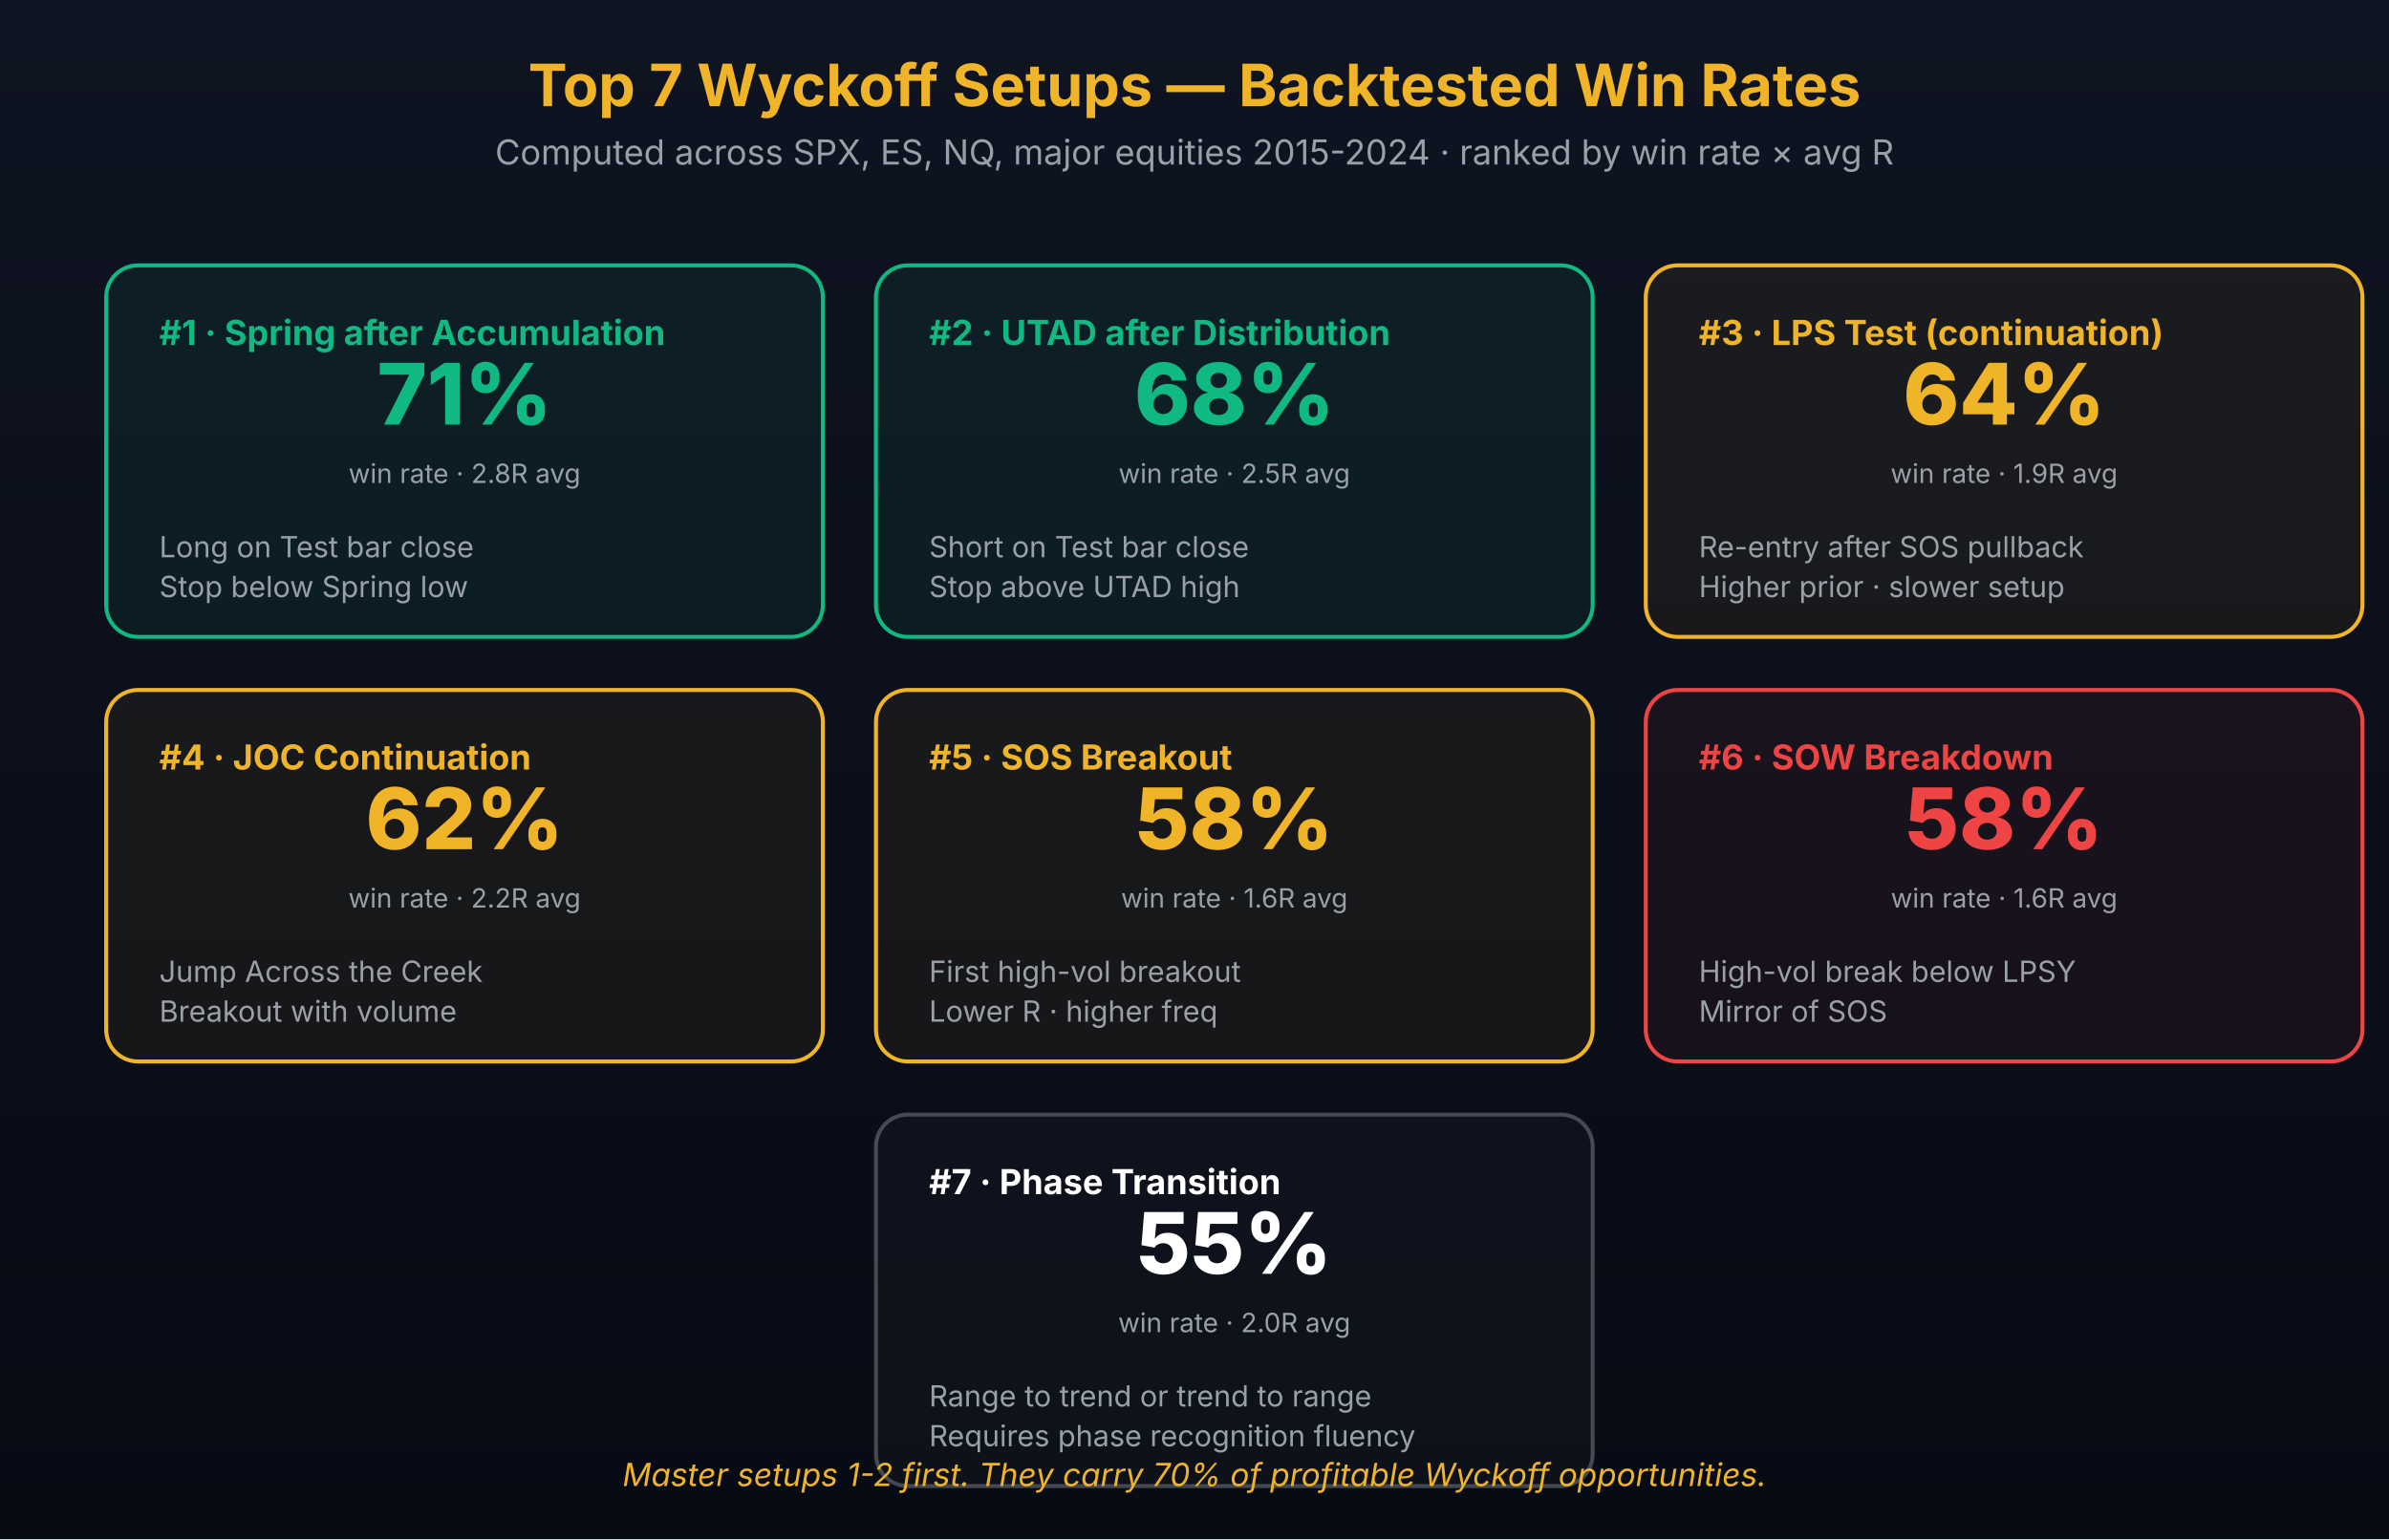
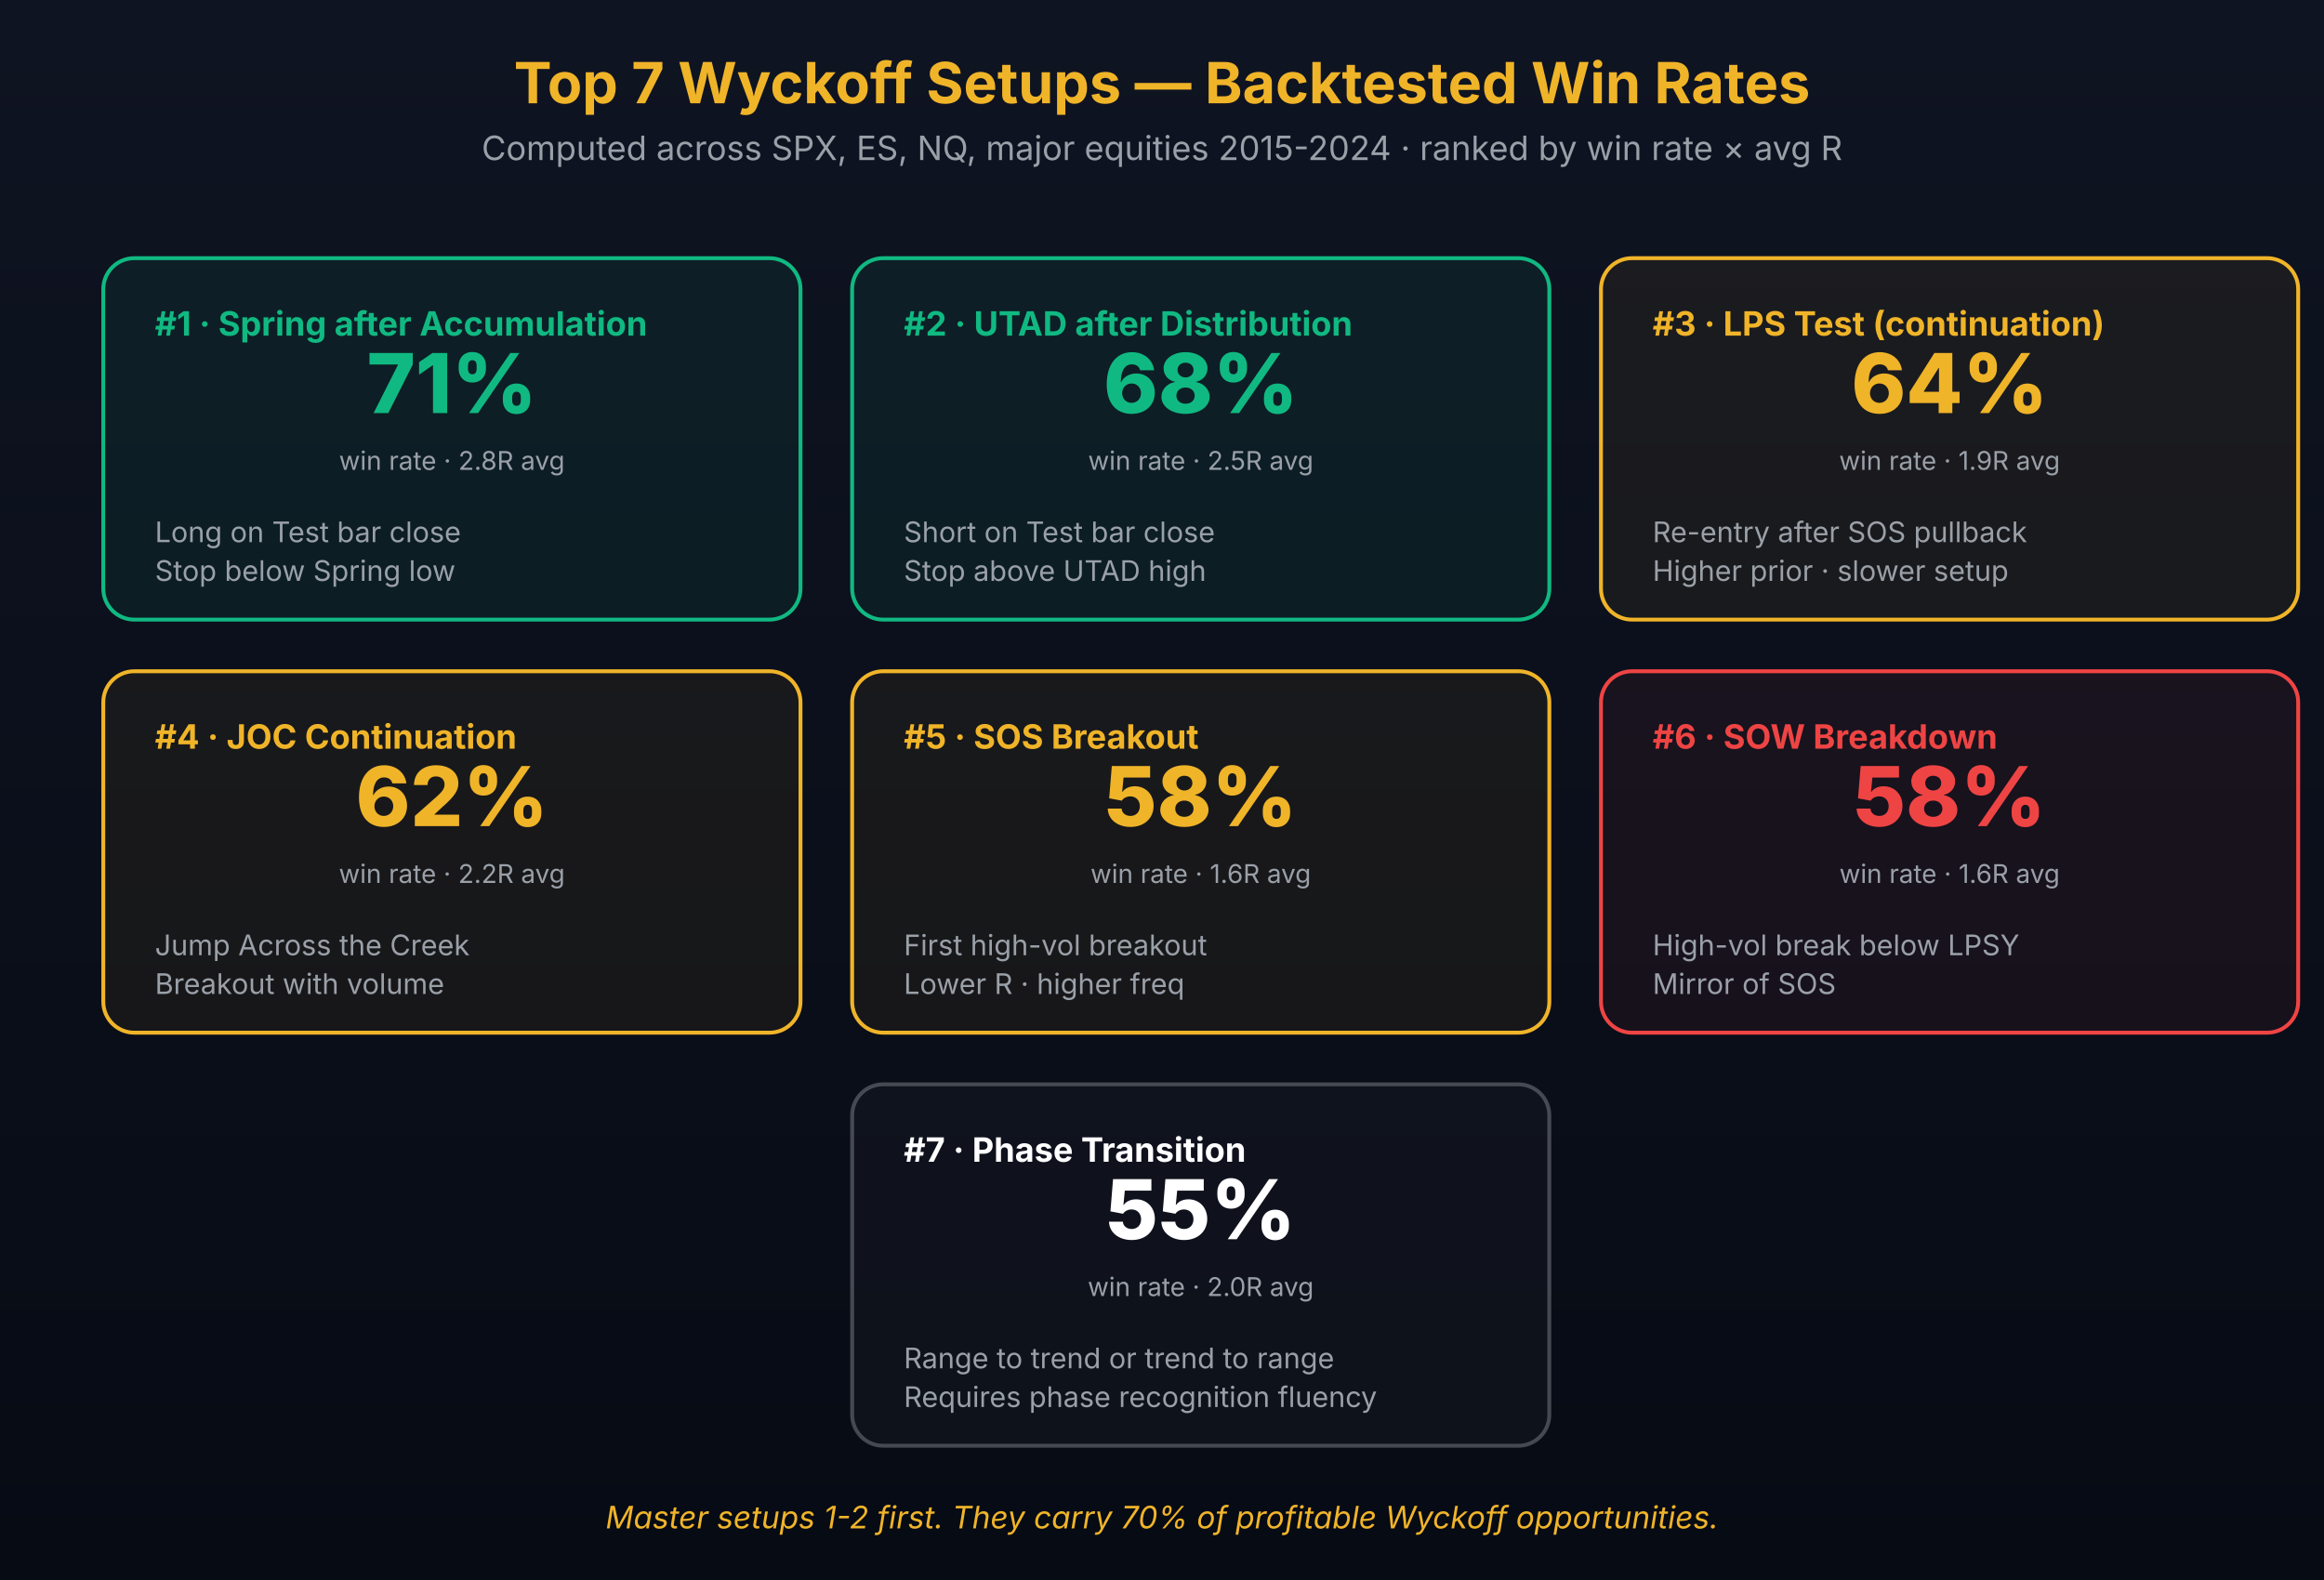
- <svg xmlns="http://www.w3.org/2000/svg" viewBox="0 0 900 580" font-family="Inter, system-ui, sans-serif">
+ <svg xmlns="http://www.w3.org/2000/svg" viewBox="0 0 900 612" font-family="Inter, system-ui, sans-serif">
  <defs>
    <linearGradient id="bg8" x1="0" x2="0" y1="0" y2="1">
      <stop offset="0%" stop-color="#0F1422" />
      <stop offset="100%" stop-color="#070B14" />
    </linearGradient>
  </defs>
-   <rect width="900" height="580" fill="url(#bg8)" />
+   <rect width="900" height="612" fill="url(#bg8)" />
  <text x="450" y="40" fill="#F0B429" font-size="22" font-weight="700" text-anchor="middle">Top 7 Wyckoff Setups — Backtested Win Rates</text>
  <text x="450" y="62" fill="#9AA0A8" font-size="13" text-anchor="middle">Computed across SPX, ES, NQ, major equities 2015-2024 · ranked by win rate × avg R</text>
  <g transform="translate(40, 100)">
    <g>
      <rect width="270" height="140" rx="12" fill="rgba(16,185,129,.07)" stroke="#10B981" stroke-width="1.5" />
      <text x="20" y="30" fill="#10B981" font-size="13" font-weight="700">#1 · Spring after Accumulation</text>
      <text x="135" y="60" fill="#10B981" font-size="32" font-weight="800" text-anchor="middle">71%</text>
      <text x="135" y="82" fill="#9AA0A8" font-size="10" text-anchor="middle">win rate · 2.8R avg</text>
      <text x="20" y="110" fill="#9AA0A8" font-size="11">Long on Test bar close</text>
      <text x="20" y="125" fill="#9AA0A8" font-size="11">Stop below Spring low</text>
    </g>
    <g transform="translate(290, 0)">
      <rect width="270" height="140" rx="12" fill="rgba(16,185,129,.07)" stroke="#10B981" stroke-width="1.5" />
      <text x="20" y="30" fill="#10B981" font-size="13" font-weight="700">#2 · UTAD after Distribution</text>
      <text x="135" y="60" fill="#10B981" font-size="32" font-weight="800" text-anchor="middle">68%</text>
      <text x="135" y="82" fill="#9AA0A8" font-size="10" text-anchor="middle">win rate · 2.5R avg</text>
      <text x="20" y="110" fill="#9AA0A8" font-size="11">Short on Test bar close</text>
      <text x="20" y="125" fill="#9AA0A8" font-size="11">Stop above UTAD high</text>
    </g>
    <g transform="translate(580, 0)">
      <rect width="270" height="140" rx="12" fill="rgba(240,180,41,.06)" stroke="#F0B429" stroke-width="1.5" />
      <text x="20" y="30" fill="#F0B429" font-size="13" font-weight="700">#3 · LPS Test (continuation)</text>
      <text x="135" y="60" fill="#F0B429" font-size="32" font-weight="800" text-anchor="middle">64%</text>
      <text x="135" y="82" fill="#9AA0A8" font-size="10" text-anchor="middle">win rate · 1.9R avg</text>
      <text x="20" y="110" fill="#9AA0A8" font-size="11">Re-entry after SOS pullback</text>
      <text x="20" y="125" fill="#9AA0A8" font-size="11">Higher prior · slower setup</text>
    </g>
    <g transform="translate(0, 160)">
      <rect width="270" height="140" rx="12" fill="rgba(240,180,41,.06)" stroke="#F0B429" stroke-width="1.5" />
      <text x="20" y="30" fill="#F0B429" font-size="13" font-weight="700">#4 · JOC Continuation</text>
      <text x="135" y="60" fill="#F0B429" font-size="32" font-weight="800" text-anchor="middle">62%</text>
      <text x="135" y="82" fill="#9AA0A8" font-size="10" text-anchor="middle">win rate · 2.2R avg</text>
      <text x="20" y="110" fill="#9AA0A8" font-size="11">Jump Across the Creek</text>
      <text x="20" y="125" fill="#9AA0A8" font-size="11">Breakout with volume</text>
    </g>
    <g transform="translate(290, 160)">
      <rect width="270" height="140" rx="12" fill="rgba(240,180,41,.06)" stroke="#F0B429" stroke-width="1.5" />
      <text x="20" y="30" fill="#F0B429" font-size="13" font-weight="700">#5 · SOS Breakout</text>
      <text x="135" y="60" fill="#F0B429" font-size="32" font-weight="800" text-anchor="middle">58%</text>
      <text x="135" y="82" fill="#9AA0A8" font-size="10" text-anchor="middle">win rate · 1.6R avg</text>
      <text x="20" y="110" fill="#9AA0A8" font-size="11">First high-vol breakout</text>
      <text x="20" y="125" fill="#9AA0A8" font-size="11">Lower R · higher freq</text>
    </g>
    <g transform="translate(580, 160)">
      <rect width="270" height="140" rx="12" fill="rgba(239,68,68,.06)" stroke="#EF4444" stroke-width="1.5" />
      <text x="20" y="30" fill="#EF4444" font-size="13" font-weight="700">#6 · SOW Breakdown</text>
      <text x="135" y="60" fill="#EF4444" font-size="32" font-weight="800" text-anchor="middle">58%</text>
      <text x="135" y="82" fill="#9AA0A8" font-size="10" text-anchor="middle">win rate · 1.6R avg</text>
      <text x="20" y="110" fill="#9AA0A8" font-size="11">High-vol break below LPSY</text>
      <text x="20" y="125" fill="#9AA0A8" font-size="11">Mirror of SOS</text>
    </g>
    <g transform="translate(290, 320)">
      <rect width="270" height="140" rx="12" fill="rgba(155,160,168,.04)" stroke="rgba(155,160,168,.4)" stroke-width="1.5" />
      <text x="20" y="30" fill="#fff" font-size="13" font-weight="700">#7 · Phase Transition</text>
      <text x="135" y="60" fill="#fff" font-size="32" font-weight="800" text-anchor="middle">55%</text>
      <text x="135" y="82" fill="#9AA0A8" font-size="10" text-anchor="middle">win rate · 2.0R avg</text>
      <text x="20" y="110" fill="#9AA0A8" font-size="11">Range to trend or trend to range</text>
      <text x="20" y="125" fill="#9AA0A8" font-size="11">Requires phase recognition fluency</text>
    </g>
  </g>
-   <text x="450" y="560" fill="#F0B429" font-size="12" font-style="italic" text-anchor="middle">Master setups 1-2 first. They carry 70% of profitable Wyckoff opportunities.</text>
+   <text x="450" y="592" fill="#F0B429" font-size="12" font-style="italic" text-anchor="middle">Master setups 1-2 first. They carry 70% of profitable Wyckoff opportunities.</text>
</svg>
